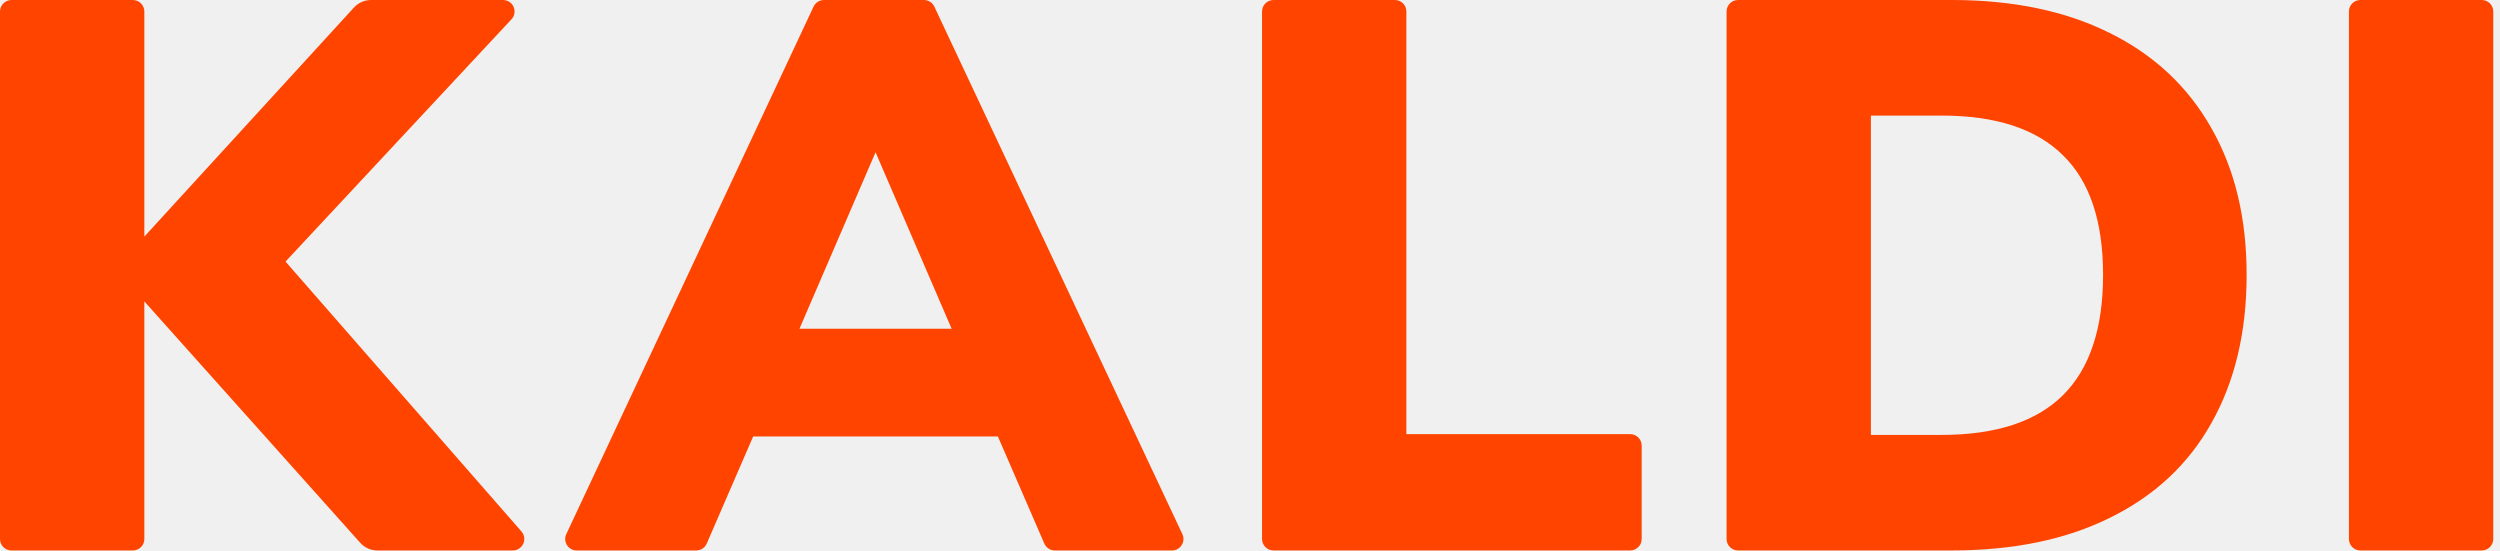
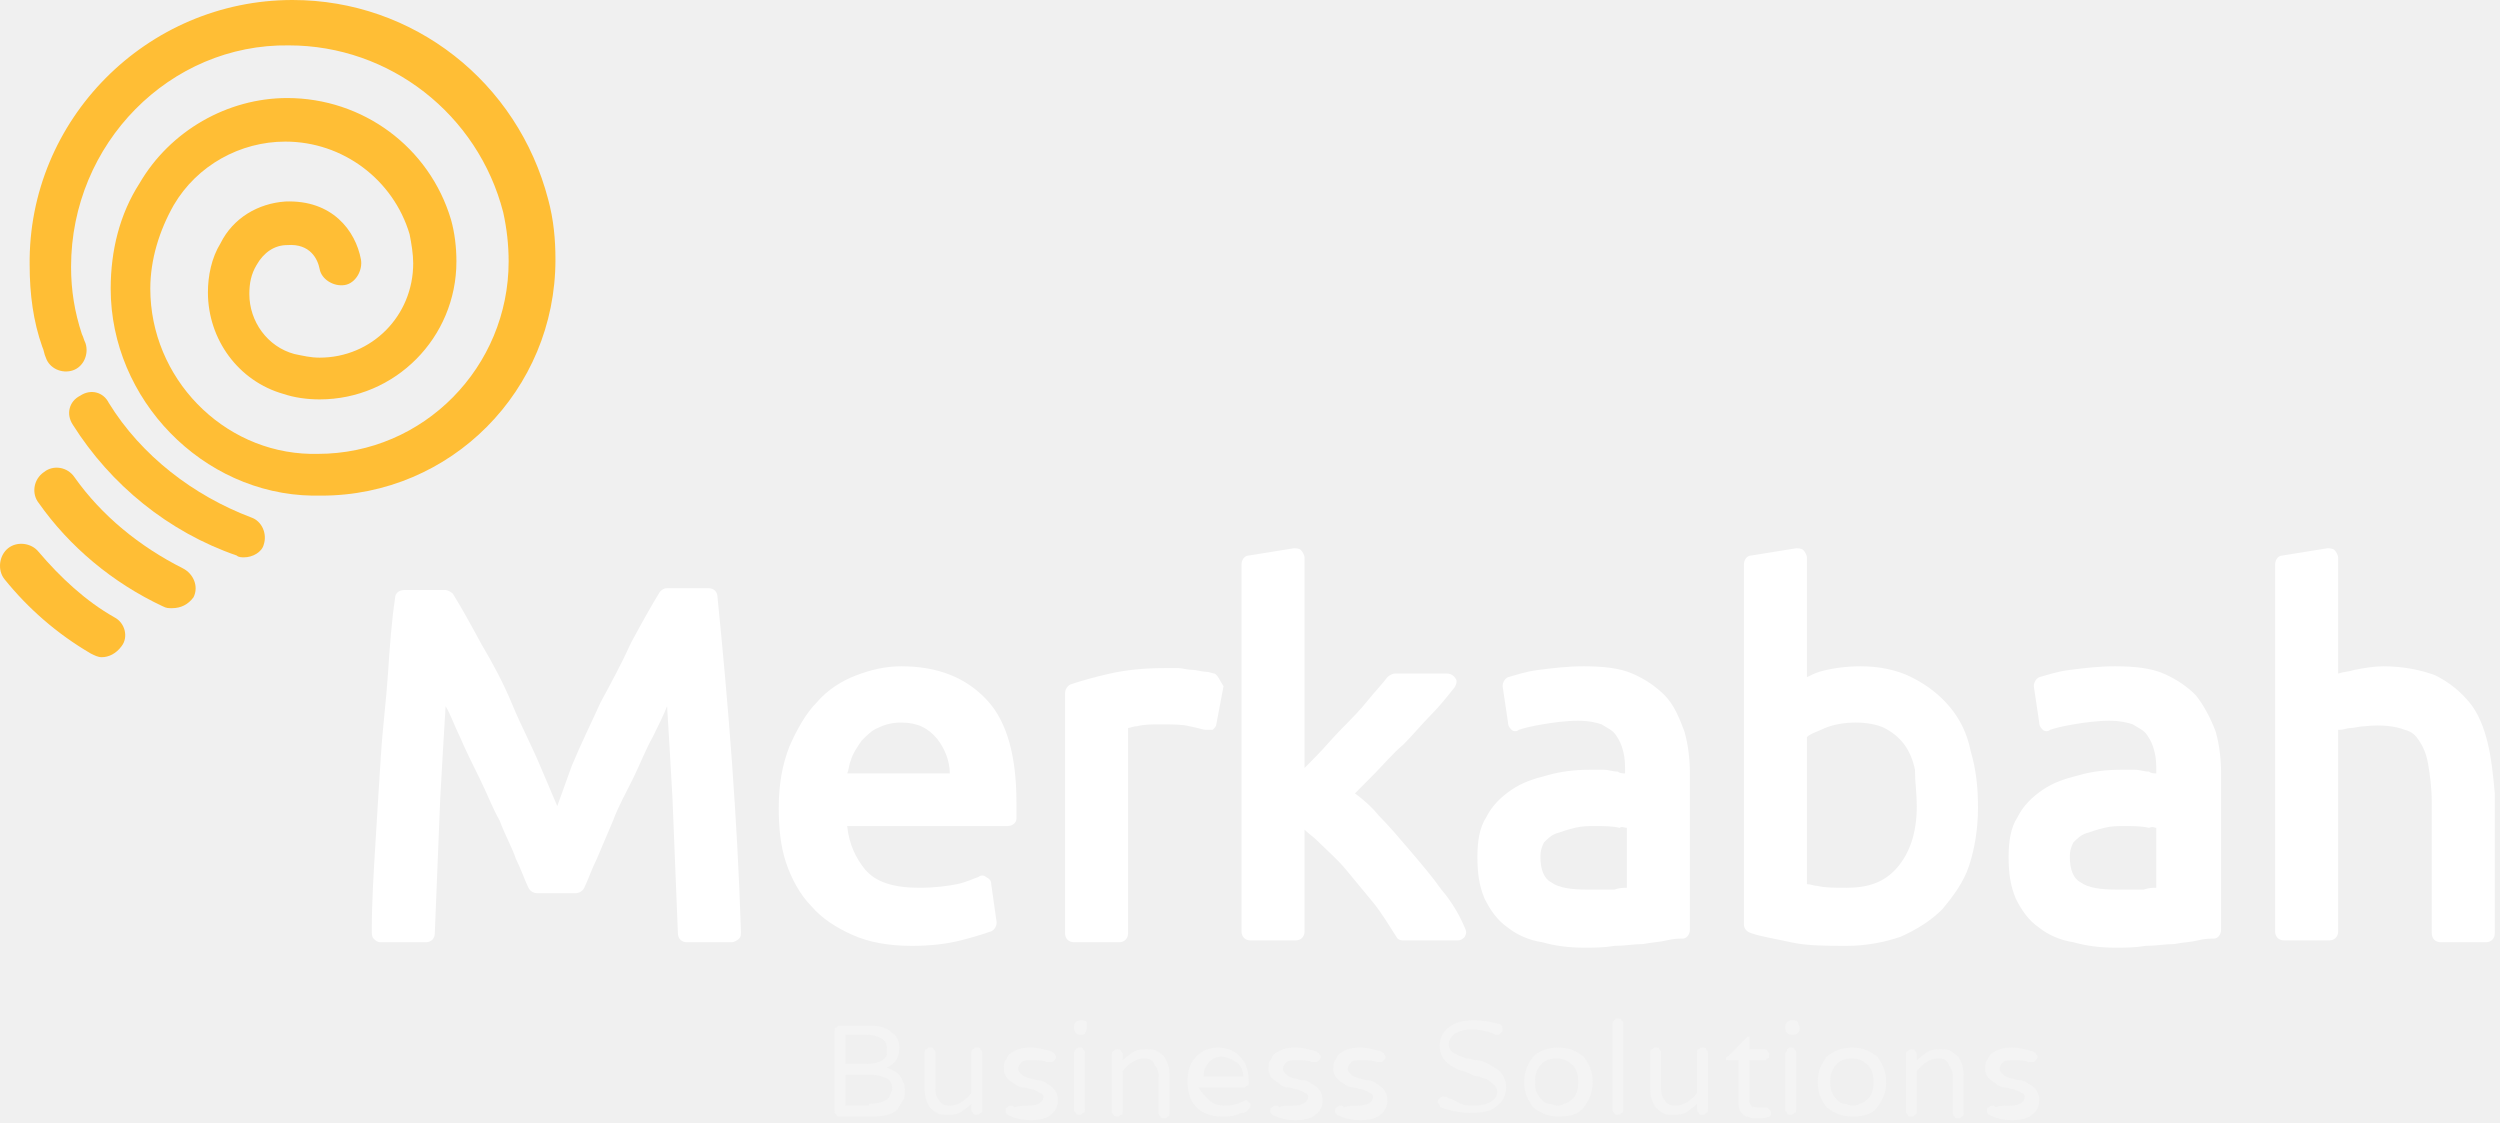
- <svg xmlns="http://www.w3.org/2000/svg" xmlns:xlink="http://www.w3.org/1999/xlink" viewBox="0 0 109 24">
-   <g transform="translate(-1470)">
-     <g style="mix-blend-mode:normal" transform="translate(1470)" fill="#f40">
-       <use xlink:href="#b" style="mix-blend-mode:normal" />
-       <use xlink:href="#c" style="mix-blend-mode:normal" />
-       <use xlink:href="#d" style="mix-blend-mode:normal" />
-       <use xlink:href="#e" style="mix-blend-mode:normal" />
-       <use xlink:href="#f" style="mix-blend-mode:normal" />
-     </g>
-   </g>
-   <defs>
-     <path id="b" d="M22.735 23.171c.283.323.053.829-.376.829h-5.907c-.285 0-.556-.121-.745-.333l-9.414-10.526v10.36c0 .276-.224.5-.5.5h-5.293c-.276 0-.5-.224-.5-.5v-23c0-.276.224-.5.5-.5h5.293c.276 0 .5.224.5.5v9.815l9.141-9.99c.19-.207.457-.325.738-.325h5.762c.437 0 .664.521.366.841l-9.851 10.563 10.287 11.767z" />
-     <path id="c" d="M45.991 24c-.199 0-.38-.118-.459-.301l-2.024-4.669h-10.67l-2.024 4.669c-.079.183-.259.301-.459.301h-5.212c-.366 0-.608-.381-.453-.712l10.782-23c.082-.176.259-.288.453-.288h4.358c.194 0 .37.112.453.287l10.815 23c.156.332-.086.713-.452.713h-5.108zm-11.135-9.668h6.635l-3.317-7.694-3.317 7.694z" />
-     <path id="d" d="M55.525 24c-.276 0-.5-.224-.5-.5v-23c0-.276.224-.5.5-.5h5.293c.276 0 .5.224.5.5v18.428h9.759c.276 0 .5.224.5.5v4.072c0 .276-.224.5-.5.5h-15.552z" />
-     <path id="e" d="M75.279.5c0-.276.224-.5.5-.5h9.315c2.667 0 4.959.477 6.874 1.43 1.938.953 3.42 2.338 4.446 4.153 1.026 1.793 1.539 3.926 1.539 6.4 0 2.496-.513 4.652-1.539 6.468-1.003 1.793-2.474 3.166-4.412 4.119-1.915.953-4.218 1.43-6.908 1.43h-9.315c-.276 0-.5-.224-.5-.5v-23zm9.37 18.462c2.371 0 4.138-.579 5.301-1.736 1.163-1.157 1.744-2.905 1.744-5.242 0-2.338-.581-4.074-1.744-5.209-1.163-1.157-2.93-1.736-5.301-1.736h-3.078v13.923h3.078z" />
-     <path id="f" d="M102.913 24c-.276 0-.5-.224-.5-.5v-23c0-.276.224-.5.5-.5h5.293c.276 0 .5.224.5.5v23c0 .276-.224.5-.5.5h-5.293z" />
-   </defs>
+ <svg xmlns="http://www.w3.org/2000/svg" width="167" height="75" viewBox="0 0 167 75" fill="none">
+   <path d="M47.329 39.293H44.562C44.322 39.293 44.201 39.414 44.081 39.535C43.48 40.506 42.878 41.597 42.157 42.931C41.555 44.265 40.833 45.599 40.112 46.933C39.51 48.267 38.788 49.723 38.187 51.178L37.225 53.846C36.864 52.997 36.503 52.148 36.142 51.299C35.541 49.844 34.819 48.51 34.218 47.055C33.616 45.599 32.894 44.265 32.173 43.053C31.451 41.718 30.85 40.627 30.248 39.657C30.128 39.535 29.887 39.414 29.767 39.414H27C26.64 39.414 26.399 39.657 26.399 39.899C26.158 41.476 26.038 43.174 25.918 44.993C25.798 46.812 25.557 48.631 25.437 50.572C25.316 52.391 25.196 54.452 25.076 56.393C24.956 58.333 24.835 60.273 24.835 62.214C24.835 62.335 24.835 62.578 24.956 62.699C25.076 62.82 25.196 62.941 25.437 62.941H28.444C28.805 62.941 29.045 62.699 29.045 62.335C29.166 59.303 29.286 56.393 29.406 53.361C29.526 51.178 29.647 49.116 29.767 47.176C30.128 47.782 30.368 48.51 30.729 49.237C31.09 50.086 31.571 51.057 32.052 52.027C32.534 52.997 32.894 53.967 33.376 54.816C33.736 55.786 34.218 56.635 34.458 57.363C34.819 58.09 35.06 58.818 35.3 59.303C35.42 59.546 35.661 59.667 35.902 59.667H38.428C38.668 59.667 38.909 59.546 39.029 59.303C39.27 58.818 39.51 58.09 39.871 57.363C40.232 56.514 40.593 55.665 40.954 54.816C41.314 53.846 41.796 52.997 42.277 52.027C42.758 51.057 43.119 50.086 43.6 49.237C43.961 48.51 44.322 47.782 44.562 47.176C44.682 49.116 44.803 51.178 44.923 53.361C45.043 56.271 45.164 59.303 45.284 62.335C45.284 62.699 45.525 62.941 45.885 62.941H48.892C49.013 62.941 49.253 62.82 49.374 62.699C49.494 62.578 49.494 62.456 49.494 62.214C49.253 54.574 48.652 47.055 47.93 39.899C47.93 39.535 47.69 39.293 47.329 39.293Z" fill="white" />
+   <path d="M60.199 44.508C59.117 44.508 58.154 44.75 57.192 45.114C56.23 45.478 55.268 46.084 54.546 46.933C53.824 47.661 53.223 48.752 52.742 49.844C52.261 51.056 52.02 52.391 52.02 53.967C52.02 55.301 52.14 56.514 52.501 57.605C52.862 58.697 53.463 59.788 54.185 60.516C54.907 61.365 55.869 61.971 56.952 62.456C58.034 62.941 59.357 63.184 60.921 63.184C62.124 63.184 63.206 63.063 64.169 62.82C65.131 62.578 65.853 62.335 66.214 62.214C66.454 62.093 66.575 61.85 66.575 61.607L66.214 59.061C66.214 58.818 66.093 58.697 65.853 58.576C65.733 58.454 65.492 58.454 65.372 58.576C65.011 58.697 64.53 58.939 63.928 59.061C63.327 59.182 62.485 59.303 61.402 59.303C59.718 59.303 58.515 58.939 57.794 58.09C57.192 57.363 56.711 56.393 56.591 55.18H67.296C67.657 55.18 67.898 54.937 67.898 54.695C67.898 54.452 67.898 54.331 67.898 54.088V53.603C67.898 50.571 67.296 48.267 65.973 46.812C64.53 45.235 62.605 44.508 60.199 44.508ZM60.199 48.267C61.282 48.267 62.004 48.631 62.605 49.359C63.086 49.965 63.447 50.814 63.447 51.663H56.591C56.711 51.42 56.711 51.056 56.831 50.814C56.952 50.329 57.312 49.844 57.553 49.48C57.914 49.116 58.275 48.752 58.636 48.631C59.117 48.389 59.598 48.267 60.199 48.267Z" fill="white" />
+   <path d="M81.129 44.993C81.009 44.993 80.768 44.872 80.528 44.872C80.287 44.872 79.926 44.75 79.686 44.75C79.325 44.75 78.964 44.629 78.723 44.629C78.362 44.629 78.002 44.629 77.761 44.629C76.438 44.629 75.235 44.75 74.153 44.993C73.07 45.235 72.228 45.478 71.506 45.721C71.266 45.842 71.145 46.084 71.145 46.327V62.335C71.145 62.699 71.386 62.941 71.747 62.941H74.754C75.115 62.941 75.355 62.699 75.355 62.335V48.631C75.476 48.631 75.716 48.51 75.957 48.51C76.438 48.389 76.919 48.389 77.52 48.389C78.362 48.389 78.964 48.389 79.445 48.51C80.046 48.631 80.407 48.752 80.528 48.752C80.648 48.752 80.888 48.752 81.009 48.752C81.129 48.631 81.249 48.51 81.249 48.389L81.731 45.842C81.49 45.478 81.37 45.114 81.129 44.993Z" fill="white" />
+   <path d="M96.285 59.425C95.684 58.576 94.962 57.727 94.24 56.878C93.519 56.029 92.797 55.18 92.075 54.452C91.594 53.846 90.993 53.361 90.511 52.997L91.835 51.663C92.436 51.056 93.037 50.329 93.759 49.722C94.361 49.116 94.962 48.389 95.564 47.782C96.165 47.176 96.646 46.569 97.127 45.963C97.248 45.842 97.368 45.478 97.248 45.357C97.127 45.114 96.887 44.993 96.646 44.993H93.158C93.037 44.993 92.797 45.114 92.677 45.235C92.316 45.721 91.835 46.206 91.353 46.812C90.872 47.418 90.271 48.025 89.669 48.631C89.068 49.237 88.467 49.965 87.865 50.571L87.143 51.299V37.231C87.143 37.11 87.023 36.867 86.903 36.746C86.783 36.625 86.542 36.625 86.422 36.625L83.415 37.11C83.174 37.11 82.933 37.352 82.933 37.716V62.214C82.933 62.578 83.174 62.82 83.535 62.82H86.542C86.903 62.82 87.143 62.578 87.143 62.214V55.422C87.384 55.665 87.745 55.907 87.985 56.15C88.587 56.756 89.309 57.363 89.91 58.09C90.511 58.818 91.113 59.546 91.714 60.273C92.316 61.001 92.797 61.85 93.278 62.578C93.398 62.82 93.639 62.82 93.759 62.82H97.368C97.608 62.82 97.729 62.699 97.849 62.578C97.969 62.335 97.969 62.214 97.849 61.971C97.488 61.122 97.007 60.273 96.285 59.425Z" fill="white" />
+   <path d="M111.201 46.448C110.599 45.842 109.877 45.357 109.035 44.993C108.193 44.629 107.111 44.508 105.788 44.508C104.705 44.508 103.743 44.629 102.781 44.75C101.818 44.871 101.217 45.114 100.736 45.235C100.495 45.357 100.375 45.599 100.375 45.842L100.736 48.267C100.736 48.51 100.856 48.631 100.976 48.752C101.097 48.874 101.337 48.874 101.457 48.752C101.818 48.631 102.299 48.51 103.021 48.389C103.743 48.267 104.585 48.146 105.427 48.146C106.149 48.146 106.63 48.267 106.991 48.389C107.351 48.631 107.712 48.752 107.953 49.116C108.193 49.48 108.314 49.722 108.434 50.208C108.554 50.693 108.554 51.056 108.554 51.542V51.663C108.434 51.663 108.193 51.663 108.073 51.542C107.712 51.542 107.472 51.42 107.111 51.42C106.75 51.42 106.389 51.42 106.149 51.42C105.186 51.42 104.224 51.542 103.382 51.784C102.42 52.027 101.698 52.269 100.976 52.754C100.255 53.239 99.653 53.846 99.292 54.574C98.811 55.301 98.691 56.271 98.691 57.242C98.691 58.333 98.811 59.182 99.172 60.031C99.533 60.758 100.014 61.486 100.736 61.971C101.337 62.456 102.179 62.82 103.021 62.941C103.863 63.184 104.825 63.305 105.788 63.305C106.509 63.305 107.111 63.305 107.833 63.184C108.554 63.184 109.156 63.063 109.757 63.063C110.359 62.941 110.84 62.941 111.321 62.82C111.802 62.699 112.163 62.699 112.403 62.699C112.644 62.699 112.885 62.456 112.885 62.093V51.663C112.885 50.693 112.764 49.722 112.524 48.874C112.163 47.903 111.802 47.054 111.201 46.448ZM108.675 55.301V59.303C108.434 59.303 108.193 59.303 107.833 59.425C107.351 59.425 106.75 59.425 106.028 59.425C104.946 59.425 104.104 59.303 103.623 58.939C103.141 58.697 102.901 58.09 102.901 57.242C102.901 56.756 103.021 56.514 103.141 56.271C103.382 56.029 103.623 55.786 103.983 55.665C104.344 55.544 104.705 55.422 105.186 55.301C105.667 55.18 106.149 55.18 106.509 55.18C107.111 55.18 107.712 55.18 108.193 55.301C108.314 55.18 108.554 55.301 108.675 55.301Z" fill="white" />
+   <path d="M130.206 47.176C129.484 46.327 128.642 45.721 127.68 45.235C126.718 44.75 125.515 44.508 124.312 44.508C123.35 44.508 122.387 44.629 121.545 44.871C121.184 44.993 120.944 45.114 120.703 45.235V37.231C120.703 37.11 120.583 36.867 120.463 36.746C120.342 36.625 120.102 36.625 119.982 36.625L116.974 37.11C116.734 37.11 116.493 37.352 116.493 37.716V61.729C116.493 61.971 116.614 62.214 116.974 62.335C117.696 62.578 118.538 62.699 119.621 62.941C120.703 63.184 122.026 63.184 123.35 63.184C124.673 63.184 125.876 62.941 126.958 62.578C128.041 62.093 129.003 61.486 129.725 60.758C130.446 59.91 131.168 58.939 131.529 57.848C131.89 56.756 132.13 55.422 132.13 53.967C132.13 52.633 132.01 51.42 131.649 50.208C131.409 48.995 130.928 48.025 130.206 47.176ZM128.041 53.846C128.041 55.665 127.56 56.999 126.718 57.969C125.876 58.939 124.793 59.303 123.35 59.303C122.508 59.303 121.906 59.303 121.425 59.182C121.184 59.182 120.944 59.061 120.703 59.061V49.237C120.944 48.995 121.425 48.874 121.906 48.631C122.508 48.389 123.229 48.267 123.951 48.267C124.673 48.267 125.394 48.389 125.876 48.631C126.357 48.874 126.838 49.237 127.199 49.722C127.56 50.208 127.8 50.814 127.92 51.42C127.92 52.269 128.041 52.997 128.041 53.846Z" fill="white" />
+   <path d="M146.685 46.448C146.084 45.842 145.362 45.357 144.52 44.993C143.678 44.629 142.595 44.508 141.272 44.508C140.19 44.508 139.227 44.629 138.265 44.75C137.303 44.871 136.701 45.114 136.22 45.235C135.98 45.357 135.859 45.599 135.859 45.842L136.22 48.267C136.22 48.51 136.34 48.631 136.461 48.752C136.581 48.874 136.822 48.874 136.942 48.752C137.303 48.631 137.784 48.51 138.506 48.389C139.227 48.267 140.069 48.146 140.911 48.146C141.633 48.146 142.114 48.267 142.475 48.389C142.836 48.631 143.197 48.752 143.437 49.116C143.678 49.48 143.798 49.722 143.918 50.208C144.039 50.693 144.039 51.056 144.039 51.542V51.663C143.918 51.663 143.678 51.663 143.558 51.542C143.197 51.542 142.956 51.42 142.595 51.42C142.234 51.42 141.874 51.42 141.633 51.42C140.671 51.42 139.708 51.542 138.866 51.784C137.904 52.027 137.182 52.269 136.461 52.754C135.739 53.239 135.138 53.846 134.777 54.574C134.296 55.301 134.175 56.271 134.175 57.242C134.175 58.333 134.296 59.182 134.656 60.031C135.017 60.758 135.498 61.486 136.22 61.971C136.822 62.456 137.664 62.82 138.506 62.941C139.348 63.184 140.31 63.305 141.272 63.305C141.994 63.305 142.595 63.305 143.317 63.184C144.039 63.184 144.64 63.063 145.242 63.063C145.843 62.941 146.324 62.941 146.805 62.82C147.286 62.699 147.647 62.699 147.888 62.699C148.128 62.699 148.369 62.456 148.369 62.093V51.663C148.369 50.693 148.249 49.722 148.008 48.874C147.647 47.903 147.166 47.054 146.685 46.448ZM144.039 55.301V59.303C143.798 59.303 143.558 59.303 143.197 59.425C142.716 59.425 142.114 59.425 141.392 59.425C140.31 59.425 139.468 59.303 138.987 58.939C138.506 58.697 138.265 58.09 138.265 57.242C138.265 56.756 138.385 56.514 138.506 56.271C138.746 56.029 138.987 55.786 139.348 55.665C139.708 55.544 140.069 55.422 140.55 55.301C141.032 55.18 141.513 55.18 141.874 55.18C142.475 55.18 143.076 55.18 143.558 55.301C143.798 55.18 143.918 55.301 144.039 55.301Z" fill="white" />
+   <path d="M166.171 49.601C165.931 48.631 165.57 47.661 164.968 46.933C164.367 46.206 163.645 45.599 162.683 45.114C161.721 44.75 160.518 44.508 159.195 44.508C158.593 44.508 157.872 44.629 157.27 44.75C156.909 44.871 156.548 44.871 156.188 44.993V37.231C156.188 37.11 156.067 36.867 155.947 36.746C155.827 36.625 155.586 36.625 155.466 36.625L152.459 37.11C152.218 37.11 151.978 37.352 151.978 37.716V62.214C151.978 62.578 152.218 62.82 152.579 62.82H155.586C155.947 62.82 156.188 62.578 156.188 62.214V48.752C156.188 48.752 156.188 48.752 156.308 48.752C156.548 48.752 156.789 48.631 157.03 48.631C157.27 48.631 157.631 48.51 157.992 48.51C159.074 48.389 160.037 48.51 160.638 48.752C161.119 48.874 161.36 49.116 161.6 49.48C161.841 49.844 162.082 50.329 162.202 51.056C162.322 51.784 162.442 52.633 162.442 53.603V62.335C162.442 62.699 162.683 62.941 163.044 62.941H166.051C166.412 62.941 166.652 62.699 166.652 62.335V52.997C166.532 51.663 166.412 50.571 166.171 49.601Z" fill="white" />
+   <path d="M21.467 33.108C21.227 33.108 21.106 33.108 20.866 33.108C13.528 32.987 7.394 26.68 7.394 19.283C7.394 16.736 7.995 14.31 9.318 12.249C11.363 8.732 15.212 6.549 19.182 6.549C24.234 6.549 28.684 9.823 30.128 14.674C30.368 15.523 30.489 16.493 30.489 17.463C30.489 22.557 26.399 26.68 21.347 26.68C20.505 26.68 19.663 26.559 18.941 26.317C15.934 25.468 13.889 22.678 13.889 19.525C13.889 18.434 14.13 17.221 14.731 16.251C15.573 14.553 17.257 13.583 19.061 13.461C22.189 13.34 23.753 15.402 24.113 17.342C24.234 18.07 23.753 18.919 23.031 19.04C22.309 19.161 21.467 18.676 21.347 17.949C21.227 17.342 20.745 16.251 19.182 16.372C18.34 16.372 17.618 16.857 17.137 17.706C16.776 18.312 16.656 18.919 16.656 19.646C16.656 21.466 17.859 23.163 19.663 23.648C20.264 23.77 20.745 23.891 21.347 23.891C24.835 23.891 27.602 21.102 27.602 17.585C27.602 16.978 27.482 16.251 27.361 15.644C26.279 12.006 22.911 9.459 19.061 9.459C16.054 9.459 13.168 11.036 11.604 13.704C10.642 15.402 10.04 17.342 10.04 19.283C10.04 25.225 14.851 30.197 20.745 30.319C20.866 30.319 21.106 30.319 21.227 30.319C28.323 30.319 33.977 24.497 33.977 17.463C33.977 16.372 33.857 15.281 33.616 14.189C31.932 7.64 26.038 3.032 19.302 3.032C11.363 2.911 4.747 9.581 4.747 17.827C4.747 19.404 4.988 20.859 5.469 22.314C5.589 22.557 5.589 22.678 5.71 22.921C5.95 23.648 5.589 24.497 4.868 24.74C4.146 24.983 3.304 24.619 3.063 23.891C2.943 23.648 2.943 23.406 2.823 23.163C2.221 21.466 1.981 19.646 1.981 17.706C1.861 8.004 9.799 0 19.543 0C27.602 0 34.578 5.457 36.623 13.34C36.984 14.674 37.104 16.008 37.104 17.342C37.104 26.074 30.128 33.108 21.467 33.108Z" fill="#FFBE35" />
+   <path d="M16.295 37.231C16.175 37.231 15.934 37.231 15.814 37.11C11.243 35.533 7.394 32.38 4.868 28.378C4.387 27.651 4.627 26.802 5.349 26.438C6.071 25.953 6.913 26.195 7.273 26.923C9.439 30.44 12.927 33.108 16.776 34.563C17.498 34.806 17.859 35.655 17.618 36.382C17.498 36.867 16.896 37.231 16.295 37.231Z" fill="#FFBE35" />
+   <path d="M11.483 40.627C11.243 40.627 11.123 40.627 10.882 40.506C7.514 38.929 4.627 36.504 2.582 33.593C2.101 32.987 2.221 32.017 2.943 31.531C3.545 31.046 4.507 31.168 4.988 31.895C6.792 34.442 9.318 36.504 12.205 37.959C12.927 38.323 13.288 39.172 12.927 39.899C12.566 40.384 12.085 40.627 11.483 40.627Z" fill="#FFBE35" />
+   <path d="M6.792 43.901C6.552 43.901 6.311 43.78 6.071 43.659C3.785 42.325 1.861 40.627 0.297 38.687C-0.184 38.08 -0.064 37.11 0.537 36.625C1.139 36.14 2.101 36.261 2.582 36.867C4.026 38.565 5.71 40.142 7.634 41.233C8.356 41.597 8.597 42.567 8.115 43.174C7.755 43.659 7.273 43.901 6.792 43.901Z" fill="#FFBE35" />
+   <path d="M60.079 69.975C60.079 70.581 59.839 71.066 59.237 71.309C59.839 71.551 60.199 71.794 60.32 72.279C60.44 72.4 60.44 72.643 60.44 72.885C60.44 73.128 60.44 73.37 60.32 73.492C60.199 73.734 60.079 73.855 59.959 74.098C59.598 74.462 58.996 74.583 58.275 74.583H56.11C55.989 74.583 55.869 74.583 55.869 74.462C55.749 74.34 55.749 74.34 55.749 74.219V68.883C55.749 68.762 55.749 68.641 55.869 68.641C55.989 68.519 55.989 68.519 56.11 68.519H58.154C58.756 68.519 59.237 68.641 59.598 69.004C59.839 69.126 60.079 69.49 60.079 69.975ZM59.237 69.975C59.237 69.732 59.117 69.49 58.876 69.368C58.636 69.247 58.395 69.126 57.914 69.126H56.471V71.066H57.914C58.636 71.066 59.117 70.823 59.237 70.46C59.237 70.338 59.237 70.217 59.237 69.975ZM58.034 73.734C58.876 73.734 59.357 73.492 59.478 73.128C59.478 73.006 59.598 72.885 59.598 72.764C59.598 72.4 59.478 72.157 59.237 72.036C58.996 71.915 58.636 71.794 58.034 71.794H56.471V73.855H58.034V73.734Z" fill="#F4F4F4" />
+   <path d="M63.447 73.856C63.928 73.856 64.409 73.614 64.891 73.007V70.339C64.891 70.218 64.891 70.097 65.011 70.097C65.131 69.975 65.131 69.975 65.251 69.975C65.372 69.975 65.492 69.975 65.492 70.097C65.612 70.218 65.612 70.218 65.612 70.339V74.099C65.612 74.22 65.612 74.341 65.492 74.341C65.372 74.463 65.372 74.463 65.251 74.463C65.131 74.463 65.011 74.463 65.011 74.341C64.891 74.22 64.891 74.22 64.891 74.099V73.735C64.65 73.977 64.409 74.099 64.289 74.22C63.928 74.463 63.688 74.463 63.327 74.463C62.966 74.463 62.725 74.463 62.605 74.341C62.364 74.22 62.244 74.099 62.124 73.977C61.883 73.614 61.763 73.25 61.763 72.765V70.339C61.763 70.218 61.763 70.097 61.883 70.097C62.004 69.975 62.004 69.975 62.124 69.975C62.244 69.975 62.364 69.975 62.364 70.097C62.485 70.218 62.485 70.218 62.485 70.339V72.765C62.485 73.129 62.605 73.371 62.725 73.492C62.846 73.735 63.086 73.856 63.447 73.856Z" fill="#F4F4F4" />
+   <path d="M68.74 73.856C69.341 73.856 69.702 73.614 69.702 73.25C69.702 73.129 69.582 73.007 69.461 73.007C69.341 72.886 69.221 72.886 68.98 72.765C68.74 72.765 68.619 72.643 68.379 72.643C68.138 72.643 67.898 72.522 67.777 72.401C67.537 72.28 67.416 72.158 67.296 72.037C67.176 71.916 67.056 71.673 67.056 71.431C67.056 71.188 67.056 70.946 67.176 70.824C67.296 70.703 67.296 70.46 67.537 70.339C67.898 70.097 68.258 69.975 68.86 69.975C69.341 69.975 69.702 70.097 70.183 70.218C70.303 70.218 70.303 70.339 70.424 70.339C70.424 70.46 70.544 70.46 70.544 70.582C70.544 70.703 70.544 70.703 70.424 70.824C70.303 70.946 70.303 70.946 70.183 70.946C70.063 70.946 70.063 70.946 69.942 70.946C69.702 70.824 69.341 70.824 68.98 70.824C68.619 70.824 68.379 70.824 68.258 70.946C68.138 71.067 68.018 71.188 68.018 71.431C68.018 71.552 68.138 71.673 68.258 71.794C68.379 71.916 68.499 71.916 68.74 72.037C68.98 72.037 69.1 72.158 69.341 72.158C69.582 72.158 69.822 72.28 69.942 72.401C70.424 72.643 70.664 73.007 70.664 73.492C70.664 73.856 70.544 74.22 70.183 74.463C69.942 74.705 69.461 74.826 68.86 74.826C68.258 74.826 67.777 74.705 67.296 74.463C67.176 74.341 67.176 74.341 67.176 74.22C67.176 74.099 67.176 73.977 67.296 73.977C67.416 73.856 67.416 73.856 67.537 73.856C67.657 73.856 67.657 73.856 67.777 73.977C68.018 73.856 68.379 73.856 68.74 73.856Z" fill="#F4F4F4" />
+   <path d="M72.589 68.641C72.589 68.762 72.589 68.884 72.469 69.005C72.469 69.126 72.348 69.126 72.228 69.126C72.108 69.126 71.987 69.126 71.867 69.005C71.747 68.884 71.747 68.762 71.747 68.641C71.747 68.52 71.747 68.398 71.867 68.277C71.987 68.156 72.108 68.156 72.228 68.156C72.348 68.156 72.469 68.156 72.589 68.277C72.589 68.398 72.589 68.52 72.589 68.641ZM71.867 70.096C71.987 69.975 71.987 69.975 72.108 69.975C72.228 69.975 72.348 69.975 72.348 70.096C72.469 70.218 72.469 70.218 72.469 70.339V74.098C72.469 74.22 72.469 74.341 72.348 74.341C72.228 74.462 72.228 74.462 72.108 74.462C71.987 74.462 71.867 74.462 71.867 74.341C71.747 74.22 71.747 74.22 71.747 74.098V70.339C71.747 70.339 71.747 70.218 71.867 70.096Z" fill="#F4F4F4" />
+   <path d="M76.438 70.703C75.957 70.703 75.476 70.945 74.995 71.552V74.22C74.995 74.341 74.995 74.463 74.874 74.463C74.754 74.584 74.754 74.584 74.634 74.584C74.513 74.584 74.393 74.584 74.393 74.463C74.273 74.341 74.273 74.341 74.273 74.22V70.46C74.273 70.339 74.273 70.218 74.393 70.218C74.513 70.097 74.513 70.097 74.634 70.097C74.754 70.097 74.874 70.097 74.874 70.218C74.995 70.339 74.995 70.339 74.995 70.46V70.824C75.235 70.582 75.476 70.46 75.596 70.339C75.957 70.097 76.197 70.097 76.558 70.097C76.919 70.097 77.16 70.097 77.28 70.218C77.521 70.339 77.641 70.46 77.761 70.582C78.002 70.945 78.122 71.309 78.122 71.794V74.341C78.122 74.463 78.122 74.584 78.002 74.584C77.881 74.705 77.881 74.705 77.761 74.705C77.641 74.705 77.521 74.705 77.521 74.584C77.4 74.463 77.4 74.463 77.4 74.341V71.916C77.4 71.552 77.28 71.309 77.16 71.188C77.039 70.824 76.799 70.703 76.438 70.703Z" fill="#F4F4F4" />
+   <path d="M80.768 73.492C81.009 73.735 81.37 73.856 81.851 73.856C82.332 73.856 82.693 73.735 82.933 73.614C83.054 73.614 83.174 73.492 83.174 73.492C83.294 73.492 83.294 73.492 83.415 73.614C83.535 73.735 83.535 73.735 83.535 73.856C83.535 73.977 83.415 74.099 83.294 74.22C83.174 74.341 83.054 74.341 82.933 74.341C82.813 74.341 82.693 74.463 82.573 74.463C82.332 74.584 81.971 74.584 81.61 74.584C80.888 74.584 80.287 74.341 79.926 73.977C79.565 73.614 79.325 73.007 79.325 72.28C79.325 71.673 79.445 71.067 79.806 70.703C80.167 70.218 80.768 69.975 81.37 69.975C81.971 69.975 82.573 70.218 82.933 70.703C83.294 71.067 83.415 71.673 83.415 72.28C83.415 72.401 83.415 72.522 83.294 72.522C83.174 72.643 83.174 72.643 83.054 72.643H80.046C80.287 73.007 80.528 73.25 80.768 73.492ZM81.61 70.582C81.129 70.582 80.768 70.824 80.528 71.309C80.407 71.431 80.407 71.673 80.407 71.916H83.054C83.054 71.552 82.933 71.188 82.573 70.946C82.212 70.703 81.851 70.582 81.61 70.582Z" fill="#F4F4F4" />
+   <path d="M86.422 73.856C87.023 73.856 87.384 73.614 87.384 73.25C87.384 73.129 87.264 73.007 87.143 73.007C87.023 72.886 86.903 72.886 86.662 72.765C86.422 72.765 86.301 72.643 86.061 72.643C85.82 72.643 85.58 72.522 85.459 72.401C85.339 72.28 85.099 72.158 84.978 72.037C84.858 71.916 84.738 71.673 84.738 71.431C84.738 71.188 84.738 70.946 84.858 70.824C84.978 70.703 84.978 70.46 85.219 70.339C85.58 70.097 85.941 69.975 86.542 69.975C87.023 69.975 87.384 70.097 87.865 70.218C87.985 70.218 87.985 70.339 88.106 70.339C88.106 70.46 88.226 70.46 88.226 70.582C88.226 70.703 88.226 70.703 88.106 70.824C87.985 70.946 87.985 70.946 87.865 70.946C87.745 70.946 87.745 70.946 87.625 70.946C87.384 70.824 87.023 70.824 86.662 70.824C86.301 70.824 86.061 70.824 85.941 70.946C85.82 71.067 85.7 71.188 85.7 71.431C85.7 71.552 85.82 71.673 85.941 71.794C86.061 71.916 86.181 71.916 86.422 72.037C86.662 72.037 86.783 72.158 87.023 72.158C87.264 72.158 87.504 72.28 87.625 72.401C88.106 72.643 88.346 73.007 88.346 73.492C88.346 73.856 88.226 74.22 87.865 74.463C87.625 74.705 87.143 74.826 86.542 74.826C85.941 74.826 85.459 74.705 84.978 74.463C84.858 74.341 84.858 74.341 84.858 74.22C84.858 74.099 84.858 73.977 84.978 73.977C85.099 73.856 85.099 73.856 85.219 73.856C85.339 73.856 85.339 73.856 85.459 73.977C85.58 73.856 85.941 73.856 86.422 73.856Z" fill="#F4F4F4" />
+   <path d="M90.752 73.856C91.353 73.856 91.714 73.614 91.714 73.25C91.714 73.129 91.594 73.007 91.474 73.007C91.353 72.886 91.233 72.886 90.993 72.765C90.752 72.765 90.632 72.643 90.391 72.643C90.151 72.643 89.91 72.522 89.79 72.401C89.549 72.28 89.429 72.158 89.309 72.037C89.188 71.916 89.068 71.673 89.068 71.431C89.068 71.188 89.068 70.946 89.188 70.824C89.309 70.703 89.309 70.46 89.549 70.339C89.91 70.097 90.271 69.975 90.872 69.975C91.353 69.975 91.714 70.097 92.195 70.218C92.316 70.218 92.316 70.339 92.436 70.339C92.436 70.46 92.556 70.46 92.556 70.582C92.556 70.703 92.556 70.703 92.436 70.824C92.316 70.946 92.316 70.946 92.195 70.946C92.075 70.946 92.075 70.946 91.955 70.946C91.714 70.824 91.353 70.824 90.993 70.824C90.632 70.824 90.391 70.824 90.271 70.946C90.151 71.067 90.03 71.188 90.03 71.431C90.03 71.552 90.151 71.673 90.271 71.794C90.391 71.916 90.511 71.916 90.752 72.037C90.993 72.037 91.113 72.158 91.353 72.158C91.594 72.158 91.835 72.28 91.955 72.401C92.436 72.643 92.677 73.007 92.677 73.492C92.677 73.856 92.556 74.22 92.195 74.463C91.955 74.705 91.474 74.826 90.872 74.826C90.271 74.826 89.79 74.705 89.309 74.463C89.188 74.341 89.188 74.341 89.188 74.22C89.188 74.099 89.188 73.977 89.309 73.977C89.429 73.856 89.429 73.856 89.549 73.856C89.669 73.856 89.669 73.856 89.79 73.977C90.03 73.856 90.391 73.856 90.752 73.856Z" fill="#F4F4F4" />
+   <path d="M98.45 73.856C99.413 73.856 100.014 73.492 100.014 72.886C100.014 72.643 99.773 72.4 99.413 72.158C99.292 72.037 99.052 72.037 98.811 71.915C98.571 71.915 98.33 71.794 98.09 71.673C97.849 71.552 97.608 71.552 97.368 71.43C97.127 71.309 96.887 71.188 96.766 71.067C96.406 70.824 96.165 70.339 96.165 69.854C96.165 69.369 96.406 68.884 96.766 68.641C97.248 68.277 97.729 68.156 98.45 68.156C99.052 68.156 99.653 68.277 100.134 68.398C100.255 68.398 100.375 68.52 100.375 68.762C100.375 68.884 100.375 68.884 100.255 69.005C100.134 69.126 100.134 69.126 100.014 69.126C99.894 69.126 99.894 69.126 99.653 69.005C99.292 68.884 98.811 68.762 98.33 68.762C97.849 68.762 97.488 68.884 97.248 69.005C97.007 69.126 96.766 69.49 96.766 69.733C96.766 70.096 97.007 70.339 97.368 70.46C97.488 70.581 97.729 70.581 97.969 70.703C98.21 70.703 98.45 70.824 98.691 70.824C98.931 70.824 99.172 70.945 99.413 71.067C99.653 71.188 99.773 71.309 100.014 71.43C100.375 71.673 100.615 72.158 100.615 72.643C100.615 73.128 100.375 73.613 100.014 73.856C99.653 74.22 99.052 74.341 98.33 74.341C97.608 74.341 96.887 74.22 96.285 73.977C96.165 73.977 96.165 73.856 96.165 73.856C96.165 73.735 96.045 73.735 96.045 73.613C96.045 73.492 96.045 73.492 96.165 73.371C96.285 73.249 96.285 73.249 96.406 73.249C96.526 73.249 96.646 73.249 96.766 73.371C96.887 73.371 97.127 73.492 97.368 73.613C97.729 73.856 98.09 73.856 98.45 73.856Z" fill="#F4F4F4" />
+   <path d="M104.104 69.975C104.826 69.975 105.307 70.218 105.788 70.582C106.149 71.067 106.389 71.552 106.389 72.28C106.389 73.007 106.149 73.492 105.788 73.977C105.427 74.463 104.826 74.584 104.104 74.584C103.382 74.584 102.901 74.341 102.42 73.977C102.059 73.492 101.818 73.007 101.818 72.28C101.818 71.552 102.059 71.067 102.42 70.582C102.781 70.218 103.382 69.975 104.104 69.975ZM103.021 73.492C103.142 73.614 103.262 73.735 103.502 73.735C103.623 73.735 103.863 73.856 103.984 73.856C104.104 73.856 104.344 73.856 104.465 73.735C104.585 73.735 104.826 73.614 104.946 73.492C105.307 73.25 105.427 72.765 105.427 72.28C105.427 71.794 105.307 71.309 104.946 71.067C104.705 70.824 104.344 70.703 103.984 70.703C103.382 70.703 102.901 70.946 102.66 71.552C102.54 71.794 102.54 72.037 102.54 72.28C102.54 72.522 102.54 72.765 102.66 73.007C102.781 73.25 102.901 73.371 103.021 73.492Z" fill="#F4F4F4" />
+   <path d="M107.833 68.156C107.953 68.035 107.953 68.035 108.073 68.035C108.193 68.035 108.314 68.035 108.314 68.156C108.434 68.278 108.434 68.278 108.434 68.399V74.099C108.434 74.22 108.434 74.341 108.314 74.341C108.193 74.463 108.193 74.463 108.073 74.463C107.953 74.463 107.833 74.463 107.833 74.341C107.712 74.22 107.712 74.22 107.712 74.099V68.399C107.712 68.278 107.712 68.278 107.833 68.156Z" fill="#F4F4F4" />
+   <path d="M111.922 73.856C112.404 73.856 112.885 73.614 113.366 73.007V70.339C113.366 70.218 113.366 70.097 113.486 70.097C113.606 69.975 113.606 69.975 113.727 69.975C113.847 69.975 113.967 69.975 113.967 70.097C114.088 70.218 114.088 70.218 114.088 70.339V74.099C114.088 74.22 114.088 74.341 113.967 74.341C113.847 74.463 113.847 74.463 113.727 74.463C113.606 74.463 113.486 74.463 113.486 74.341C113.366 74.22 113.366 74.22 113.366 74.099V73.735C113.125 73.977 112.885 74.099 112.764 74.22C112.404 74.463 112.163 74.463 111.802 74.463C111.441 74.463 111.201 74.463 111.08 74.341C110.84 74.22 110.72 74.099 110.599 73.977C110.359 73.614 110.238 73.25 110.238 72.765V70.339C110.238 70.218 110.238 70.097 110.359 70.097C110.479 69.975 110.479 69.975 110.599 69.975C110.72 69.975 110.84 69.975 110.84 70.097C110.96 70.218 110.96 70.218 110.96 70.339V72.765C110.96 73.129 111.08 73.371 111.201 73.492C111.321 73.735 111.562 73.856 111.922 73.856Z" fill="#F4F4F4" />
+   <path d="M117.335 73.977C117.456 73.977 117.576 73.977 117.696 73.977C117.816 73.977 117.816 73.977 117.937 73.977C118.057 73.977 118.057 73.977 118.177 74.099C118.298 74.22 118.298 74.22 118.298 74.341C118.298 74.462 118.298 74.584 118.177 74.584C117.937 74.705 117.696 74.705 117.576 74.705C117.456 74.705 117.215 74.705 117.095 74.705C116.974 74.705 116.854 74.584 116.614 74.584C116.253 74.341 116.132 74.099 116.132 73.613V70.824H115.411C115.29 70.824 115.29 70.824 115.29 70.703C115.29 70.703 115.29 70.582 115.411 70.582L116.614 69.369L116.734 69.248H116.854V69.369V70.096H117.816C117.937 70.096 118.057 70.097 118.057 70.218C118.177 70.339 118.177 70.339 118.177 70.46C118.177 70.582 118.177 70.703 118.057 70.703C117.937 70.824 117.937 70.824 117.816 70.824H116.854V73.492C116.854 73.735 116.974 73.856 117.095 73.977C117.095 73.856 117.215 73.977 117.335 73.977Z" fill="#F4F4F4" />
+   <path d="M120.222 68.641C120.222 68.762 120.222 68.884 120.102 69.005C119.981 69.126 119.861 69.126 119.741 69.126C119.621 69.126 119.5 69.126 119.38 69.005C119.26 68.884 119.26 68.762 119.26 68.641C119.26 68.52 119.26 68.398 119.38 68.277C119.5 68.156 119.621 68.156 119.741 68.156C119.861 68.156 119.981 68.156 120.102 68.277C120.102 68.398 120.222 68.52 120.222 68.641ZM119.38 70.096C119.5 69.975 119.5 69.975 119.621 69.975C119.741 69.975 119.861 69.975 119.861 70.096C119.981 70.218 119.981 70.218 119.981 70.339V74.098C119.981 74.22 119.981 74.341 119.861 74.341C119.741 74.462 119.741 74.462 119.621 74.462C119.5 74.462 119.38 74.462 119.38 74.341C119.26 74.22 119.26 74.22 119.26 74.098V70.339C119.26 70.339 119.38 70.218 119.38 70.096Z" fill="#F4F4F4" />
+   <path d="M123.71 69.975C124.432 69.975 124.913 70.218 125.394 70.582C125.755 71.067 125.996 71.552 125.996 72.28C125.996 73.007 125.755 73.492 125.394 73.977C125.034 74.463 124.432 74.584 123.71 74.584C122.989 74.584 122.508 74.341 122.026 73.977C121.666 73.492 121.425 73.007 121.425 72.28C121.425 71.552 121.666 71.067 122.026 70.582C122.508 70.218 122.989 69.975 123.71 69.975ZM122.748 73.492C122.868 73.614 122.989 73.735 123.229 73.735C123.35 73.735 123.59 73.856 123.71 73.856C123.831 73.856 124.071 73.856 124.192 73.735C124.312 73.735 124.552 73.614 124.673 73.492C125.034 73.25 125.154 72.765 125.154 72.28C125.154 71.794 125.034 71.309 124.673 71.067C124.432 70.824 124.071 70.703 123.71 70.703C123.109 70.703 122.628 70.946 122.387 71.552C122.267 71.794 122.267 72.037 122.267 72.28C122.267 72.522 122.267 72.765 122.387 73.007C122.508 73.25 122.628 73.371 122.748 73.492Z" fill="#F4F4F4" />
+   <path d="M129.484 70.703C129.003 70.703 128.522 70.945 128.041 71.552V74.22C128.041 74.341 128.041 74.463 127.92 74.463C127.8 74.584 127.8 74.584 127.68 74.584C127.56 74.584 127.439 74.584 127.439 74.463C127.319 74.341 127.319 74.341 127.319 74.22V70.46C127.319 70.339 127.319 70.218 127.439 70.218C127.56 70.097 127.56 70.097 127.68 70.097C127.8 70.097 127.92 70.097 127.92 70.218C128.041 70.339 128.041 70.339 128.041 70.46V70.824C128.281 70.582 128.522 70.46 128.642 70.339C129.003 70.097 129.244 70.097 129.604 70.097C129.965 70.097 130.206 70.097 130.326 70.218C130.446 70.339 130.687 70.46 130.807 70.582C131.048 70.945 131.168 71.309 131.168 71.794V74.341C131.168 74.463 131.168 74.584 131.048 74.584C130.928 74.705 130.928 74.705 130.807 74.705C130.687 74.705 130.567 74.705 130.567 74.584C130.446 74.463 130.446 74.463 130.446 74.341V71.916C130.446 71.552 130.326 71.309 130.206 71.188C130.086 70.824 129.845 70.703 129.484 70.703Z" fill="#F4F4F4" />
+   <path d="M134.296 73.856C134.897 73.856 135.258 73.614 135.258 73.25C135.258 73.129 135.138 73.007 135.017 73.007C134.897 72.886 134.777 72.886 134.536 72.765C134.296 72.765 134.175 72.643 133.935 72.643C133.694 72.643 133.454 72.522 133.333 72.401C133.213 72.28 132.972 72.158 132.852 72.037C132.732 71.916 132.612 71.673 132.612 71.431C132.612 71.188 132.612 70.946 132.732 70.824C132.852 70.703 132.852 70.46 133.093 70.339C133.454 70.097 133.814 69.975 134.416 69.975C134.897 69.975 135.258 70.097 135.739 70.218C135.859 70.218 135.859 70.339 135.98 70.339C135.98 70.46 136.1 70.46 136.1 70.582C136.1 70.703 136.1 70.703 135.98 70.824C135.859 70.946 135.859 70.946 135.739 70.946C135.619 70.946 135.619 70.946 135.498 70.946C135.258 70.824 134.897 70.824 134.536 70.824C134.175 70.824 133.935 70.824 133.814 70.946C133.694 71.067 133.574 71.188 133.574 71.431C133.574 71.552 133.694 71.673 133.814 71.794C133.935 71.916 134.055 71.916 134.296 72.037C134.536 72.037 134.656 72.158 134.897 72.158C135.138 72.158 135.378 72.28 135.498 72.401C135.98 72.643 136.22 73.007 136.22 73.492C136.22 73.856 136.1 74.22 135.739 74.463C135.498 74.705 135.017 74.826 134.416 74.826C133.814 74.826 133.333 74.705 132.852 74.463C132.732 74.341 132.732 74.341 132.732 74.22C132.732 74.099 132.732 73.977 132.852 73.977C132.972 73.856 132.972 73.856 133.093 73.856C133.213 73.856 133.213 73.856 133.333 73.977C133.454 73.856 133.814 73.856 134.296 73.856Z" fill="#F4F4F4" />
</svg>
